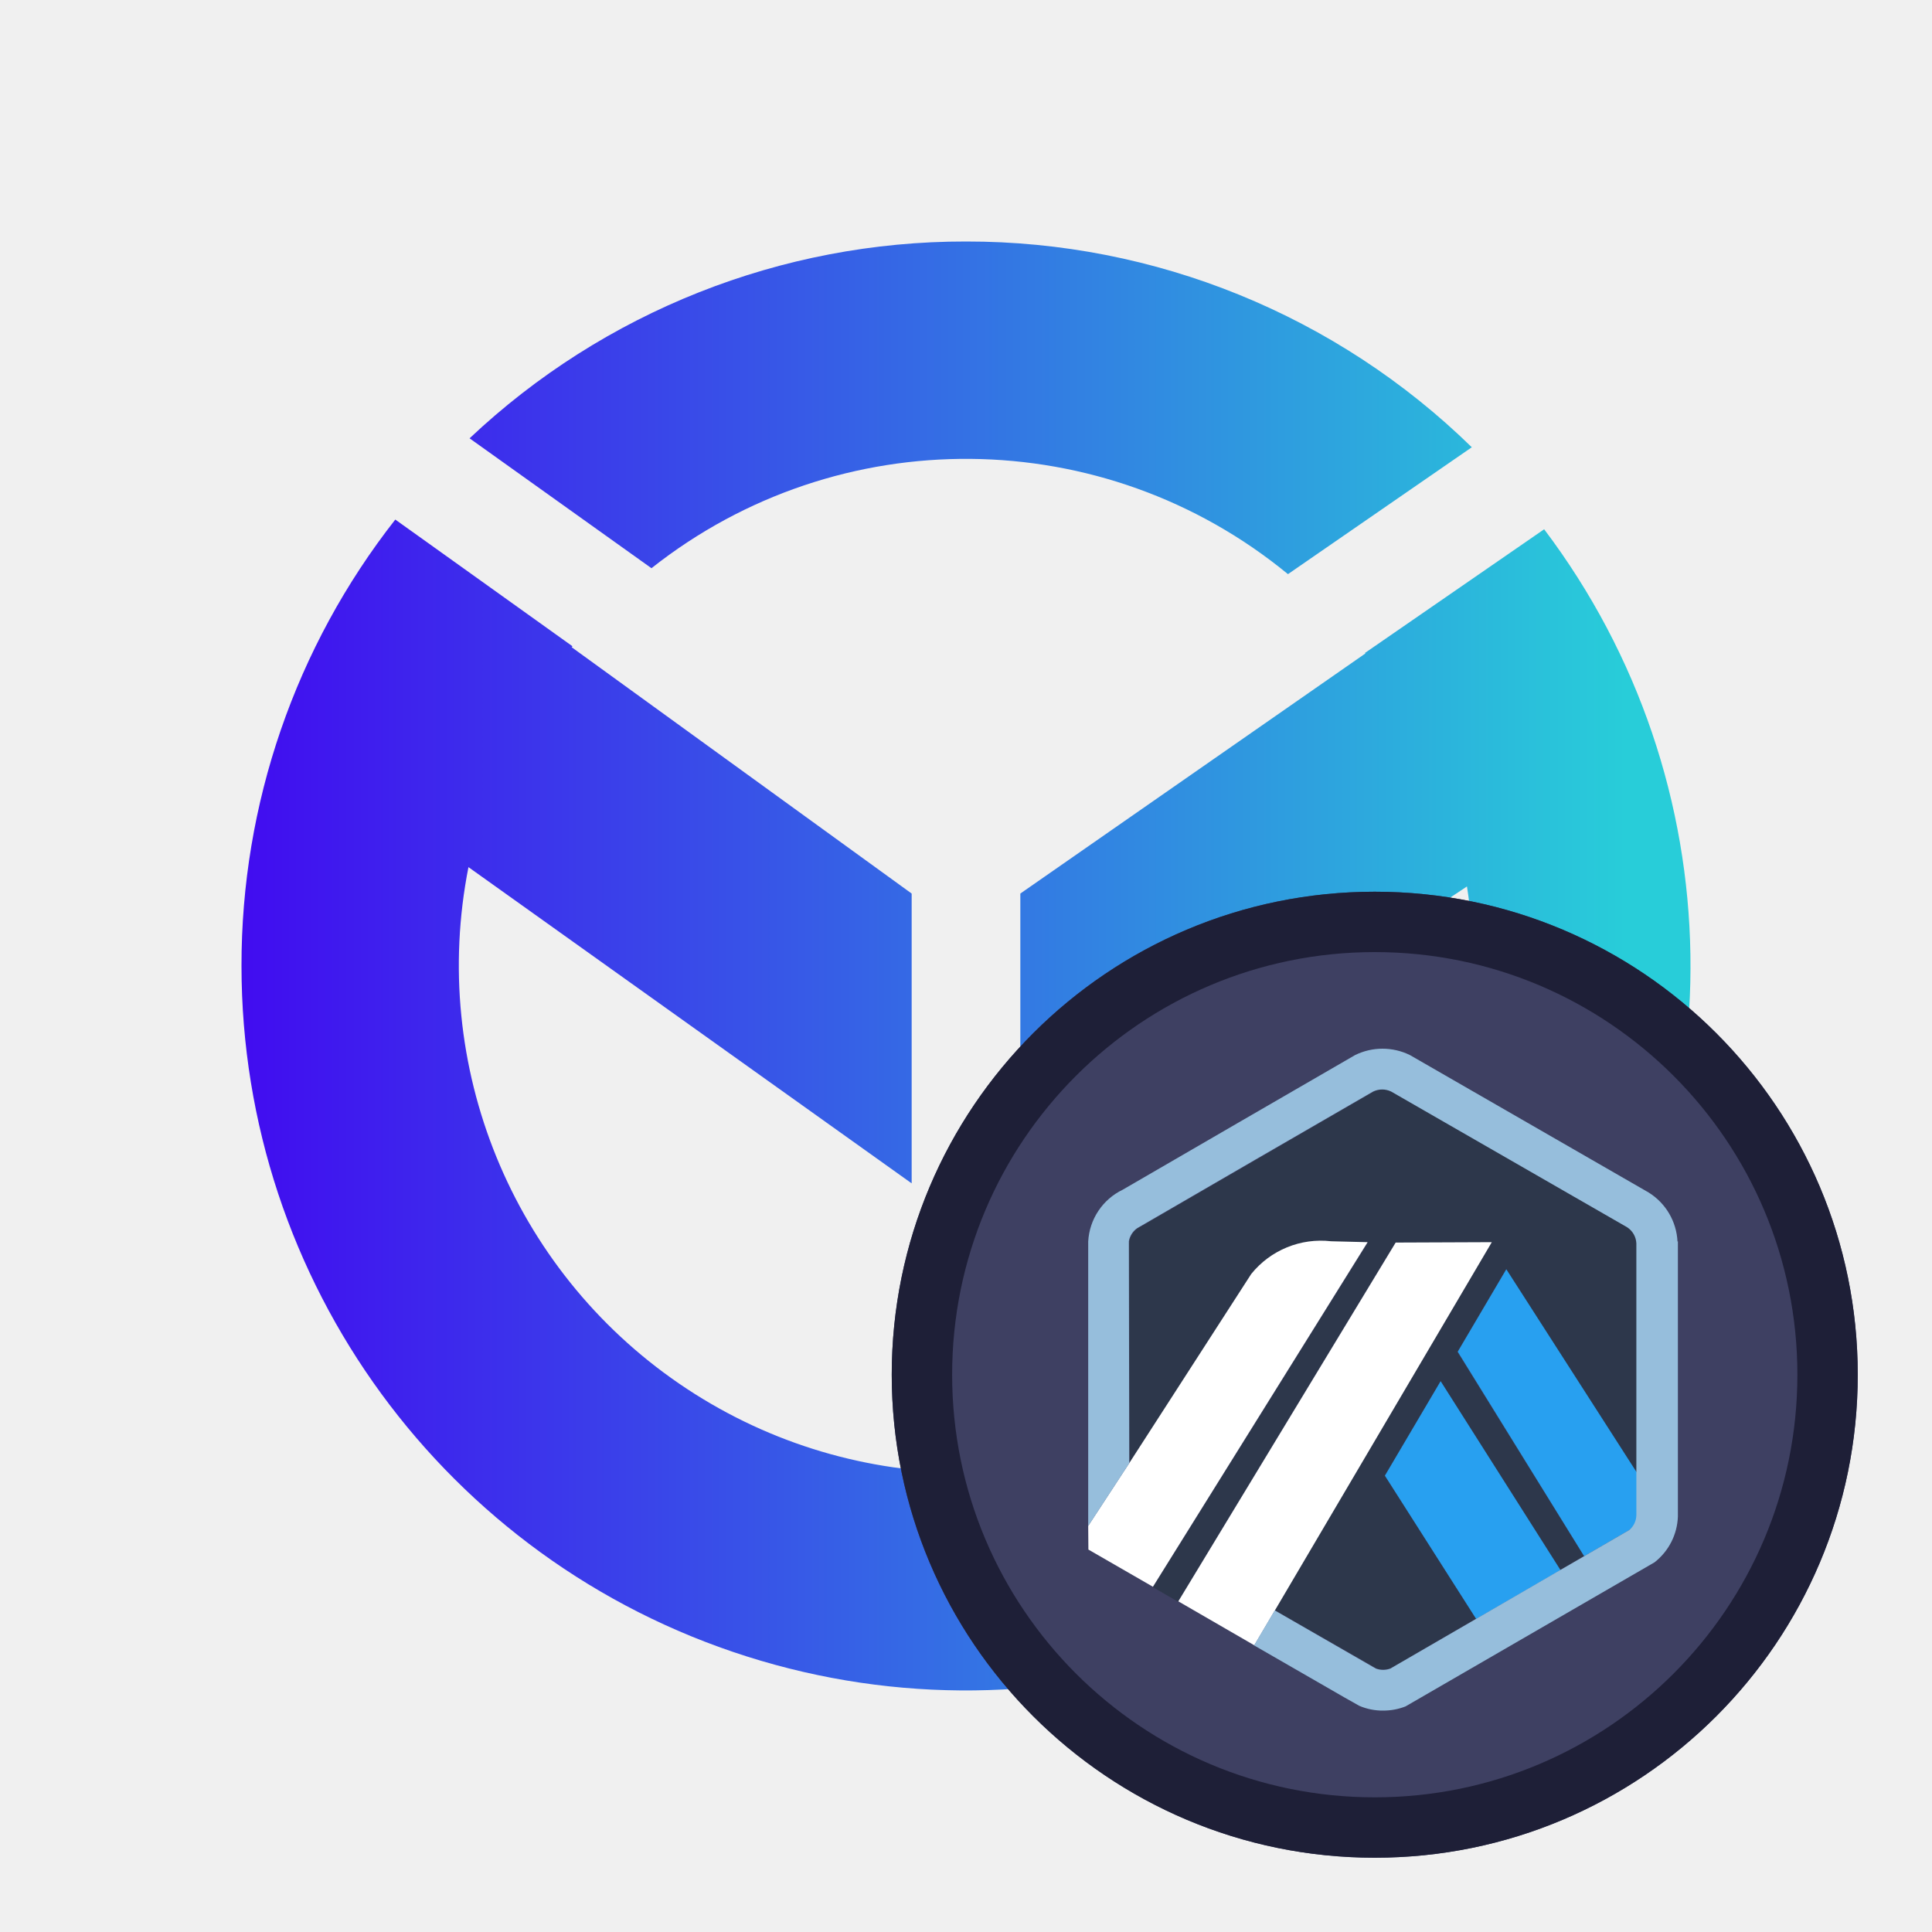
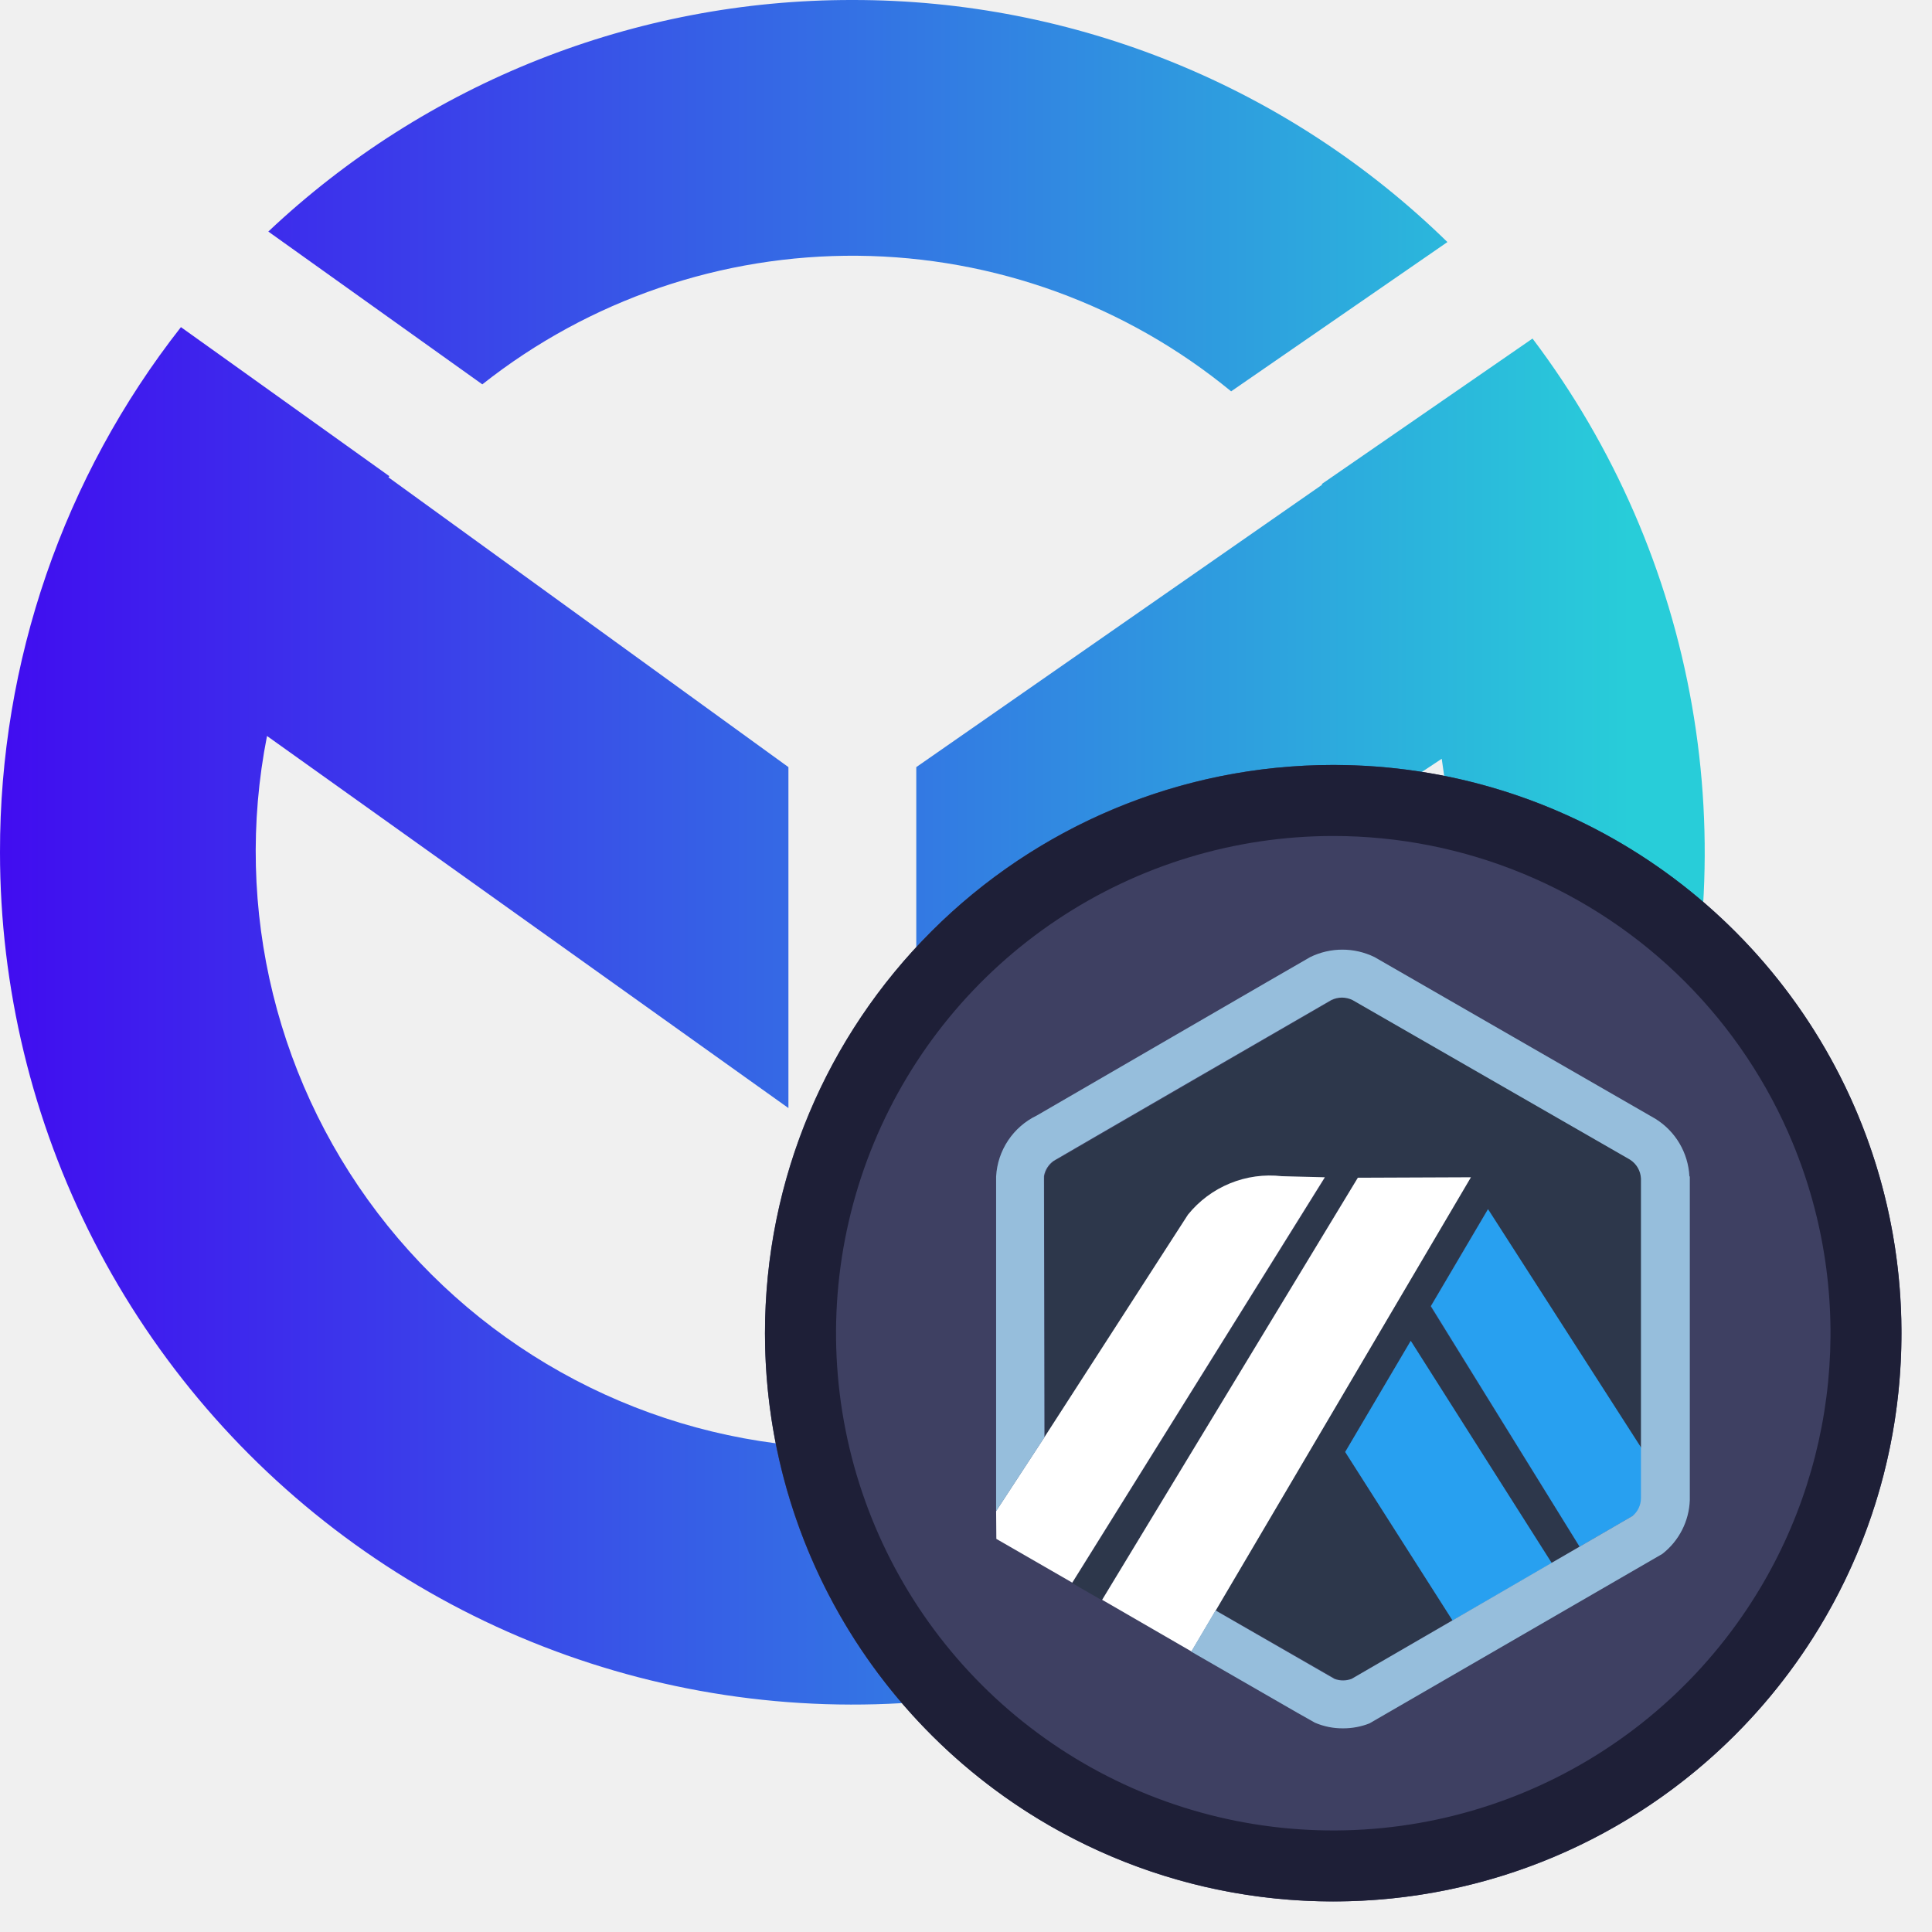
- <svg xmlns="http://www.w3.org/2000/svg" width="40" height="40">
+ <svg xmlns="http://www.w3.org/2000/svg" width="34" height="34" fill="none">
+   <path d="M0 15a15 15 0 0 0 1.652 6.84 15 15 0 0 0 4.589 5.334 15 15 0 0 0 6.517 2.655c2.352.356 4.755.147 7.01-.609a15.001 15.001 0 0 0 5.961-3.739 15 15 0 0 0 3.6-6.046c.704-2.272.857-4.679.446-7.023A15 15 0 0 0 26.97 5.958l-.691.477-3.018 2.083.008.011L16.125 13.5v6l9.247-6.147c.239 1.516.143 3.065-.282 4.539a10.499 10.499 0 0 1-2.175 3.994 10.5 10.5 0 0 1-3.66 2.7 10.501 10.501 0 0 1-4.458.899 10.501 10.501 0 0 1-4.42-1.071 10.501 10.501 0 0 1-3.553-2.84 10.5 10.5 0 0 1-2.125-8.622L13.875 19.5v-6L6.836 8.4l.016-.02-2.968-2.123-.7-.5A14.939 14.939 0 0 0 0 15ZM15 0c-3.821-.005-7.499 1.453-10.278 4.075l3.766 2.689a10.5 10.5 0 0 1 6.611-2.263 10.5 10.5 0 0 1 6.567 2.386l3.806-2.627C22.673 1.524 18.914-.005 15 0Z" fill="url(#a)" />
+   <path d="M33.462 23.462c0-5.523-4.477-10-10-10-5.523 0-10 4.477-10 10 0 5.523 4.477 10 10 10 5.523 0 10-4.477 10-10Z" fill="#3E4062" />
+   <path d="M23.463 14.712c-1.731 0-3.422.513-4.861 1.475a8.749 8.749 0 0 0-3.223 3.927 8.75 8.75 0 0 0-.498 5.056 8.751 8.751 0 0 0 2.395 4.48 8.75 8.75 0 0 0 4.48 2.395 8.751 8.751 0 0 0 5.056-.498 8.751 8.751 0 0 0 3.927-3.223 8.75 8.75 0 0 0 .809-8.21 8.751 8.751 0 0 0-1.897-2.839 8.749 8.749 0 0 0-2.839-1.897 8.749 8.749 0 0 0-3.349-.666Zm0-1.25a10 10 0 0 1 9.239 6.173c.757 1.827.955 3.838.569 5.778a10.001 10.001 0 0 1-2.737 5.12 10.001 10.001 0 0 1-5.12 2.737 10 10 0 0 1-5.778-.569 10 10 0 0 1-6.173-9.239c0-2.652 1.054-5.196 2.929-7.071 1.875-1.875 4.419-2.929 7.071-2.929Z" fill="#1E1F37" />
+   <path d="m25.174 22.991 1.006-1.707 2.712 4.224v.811-5.576a.42.42 0 0 0-.056-.191.42.42 0 0 0-.138-.143l-4.883-2.808a.43.43 0 0 0-.186-.043.43.43 0 0 0-.186.043l-.044.025-.017.01-4.739 2.747-.018.008a.425.425 0 0 0-.07.04.42.42 0 0 0-.124.138.42.42 0 0 0-.052.178l.008 4.55 2.519-3.916c.197-.243.452-.432.742-.55.29-.118.605-.16.916-.123l.755.02-4.449 7.133.52.3 4.5-7.428 1.99-.008-4.486 7.613 1.874 1.07.224.13a.429.429 0 0 0 .3 0l4.95-2.869-.946.549-2.621-4.227Zm.39 5.529-1.892-2.967 1.153-1.958 2.48 3.908-1.741 1.017Z" fill="#2D374B" />
+   <path d="m23.673 25.552 1.89 2.967 1.746-1.011-2.482-3.912-1.154 1.956ZM28.899 26.314v-.811l-2.712-4.224-1.006 1.707 2.618 4.234.946-.549a.419.419 0 0 0 .11-.136.42.42 0 0 0 .045-.169l-.001-.052Z" fill="#28A0F0" />
+   <path d="m17.534 27.082 1.336.77 4.445-7.134-.755-.019a1.852 1.852 0 0 0-.914.126c-.289.118-.544.308-.74.551l-2.526 3.916-.85 1.3.004.49ZM25.886 20.718l-1.99.008-4.5 7.428 1.573.91.428-.725 4.489-7.621Z" fill="#fff" />
+   <path d="M29.731 20.707a1.268 1.268 0 0 0-.6-1.019l-4.94-2.844a1.287 1.287 0 0 0-1.135 0c-.042.021-4.81 2.787-4.81 2.787a1.265 1.265 0 0 0-.505.439c-.126.189-.199.408-.211.635v5.89l.85-1.3-.008-4.55a.401.401 0 0 1 0-.049.419.419 0 0 1 .169-.266c.022-.016 4.872-2.824 4.888-2.831a.43.43 0 0 1 .186-.043c.065 0 .128.015.186.043l4.883 2.808a.42.42 0 0 1 .138.143.419.419 0 0 1 .056.191v5.63a.411.411 0 0 1-.04.169.412.412 0 0 1-.106.137l-.946.549-.489.283-1.742 1.011-1.77 1.026a.429.429 0 0 1-.3 0l-2.094-1.205-.428.725 1.882 1.084.164.092.13.074c.158.068.328.102.5.1.158 0.0.314-.029.461-.087l5.153-2.982a1.256 1.256 0 0 0 .485-.948v-5.7l-.008.008Z" fill="#96BEDC" />
  <defs>
-     <linearGradient id="a" x2=".956" y1=".5" y2=".5" gradientUnits="objectBoundingBox">
-       <stop offset="0" stop-color="#410cf0" />
-       <stop offset="1" stop-color="#28cdd9" />
+     <linearGradient id="a" x1="0" y1="14.999" x2="28.68" y2="14.999" gradientUnits="userSpaceOnUse">
+       <stop stop-color="#410CF0" />
+       <stop offset="1" stop-color="#28CDD9" />
    </linearGradient>
  </defs>
-   <path fill="none" d="M0 0h40v40H0z" data-name="Rectangle 549" opacity=".684" />
-   <path fill="url(#a)" d="M0 15a15 15 0 1 0 26.97-9.042l-.691.477-3.018 2.083.008.011-7.144 4.971v6l9.247-6.147a10.5 10.5 0 1 1-20.673-.4l9.176 6.547v-6L6.836 8.4l.016-.02-2.968-2.123-.7-.5A14.939 14.939 0 0 0 0 15M15 0A14.948 14.948 0 0 0 4.722 4.075l3.766 2.689a10.5 10.5 0 0 1 13.178.123l3.806-2.627A14.954 14.954 0 0 0 15 0Z" data-name="Path 4601" transform="translate(5 5)" />
-   <g transform="translate(18.154 18.154)">
-     <rect width="20" height="20" fill="#3e4062" rx="10" transform="translate(.308 .308)" />
-     <path fill="#1e1f37" d="M10.309 1.558a8.75 8.75 0 1 0 8.75 8.75 8.75 8.75 0 0 0-8.75-8.75m0-1.25a10 10 0 1 1-10 10 10 10 0 0 1 10-10Z" data-name="base - Outline" />
-     <path fill="none" d="M.308.308h20v20h-20z" data-name="Rectangle 213" />
-     <path fill="#2d374b" d="m12.02 9.837 1.006-1.707 2.712 4.224v.811-5.576a.42.42 0 0 0-.194-.334l-4.883-2.808a.43.43 0 0 0-.373 0l-.044.025-.017.01-4.739 2.747-.018.008a.428.428 0 0 0-.07.04.421.421 0 0 0-.176.316l.008 4.55 2.519-3.916a1.853 1.853 0 0 1 1.658-.673l.755.02-4.449 7.133.52.3 4.5-7.428 1.99-.008-4.486 7.613 1.874 1.07.224.13a.429.429 0 0 0 .3 0l4.95-2.869-.946.549Zm.39 5.529-1.892-2.967 1.153-1.958 2.48 3.908Z" data-name="Path 348" />
-     <path fill="#28a0f0" d="m10.519 12.398 1.89 2.967 1.746-1.011-2.482-3.912Z" data-name="Path 349" />
-     <path fill="#28a0f0" d="M15.745 13.16v-.811l-2.712-4.224-1.006 1.707 2.618 4.234.946-.549a.42.42 0 0 0 .155-.305Z" data-name="Path 350" />
-     <path fill="#fff" d="m4.38 13.928 1.336.77 4.445-7.134-.755-.019a1.852 1.852 0 0 0-1.654.677l-2.526 3.916-.85 1.3Z" data-name="Path 351" />
-     <path fill="#fff" d="m12.732 7.564-1.99.008L6.242 15l1.573.91.428-.725Z" data-name="Path 352" />
-     <path fill="#96bedc" d="M16.577 7.553a1.268 1.268 0 0 0-.6-1.019l-4.94-2.844a1.287 1.287 0 0 0-1.135 0c-.042.021-4.81 2.787-4.81 2.787a1.266 1.266 0 0 0-.716 1.074v5.89l.85-1.3-.008-4.55a.4.4 0 0 1 0-.049.419.419 0 0 1 .169-.266c.022-.016 4.872-2.824 4.888-2.831a.43.43 0 0 1 .373 0l4.883 2.808a.42.42 0 0 1 .194.334v5.63a.411.411 0 0 1-.146.306l-.946.549-.489.283-1.742 1.011-1.77 1.026a.429.429 0 0 1-.3 0l-2.094-1.205-.428.725 1.882 1.084.164.092.13.074a1.223 1.223 0 0 0 .5.1 1.258 1.258 0 0 0 .461-.087l5.153-2.982a1.257 1.257 0 0 0 .485-.948v-5.7Z" data-name="Path 353" />
-   </g>
</svg>
